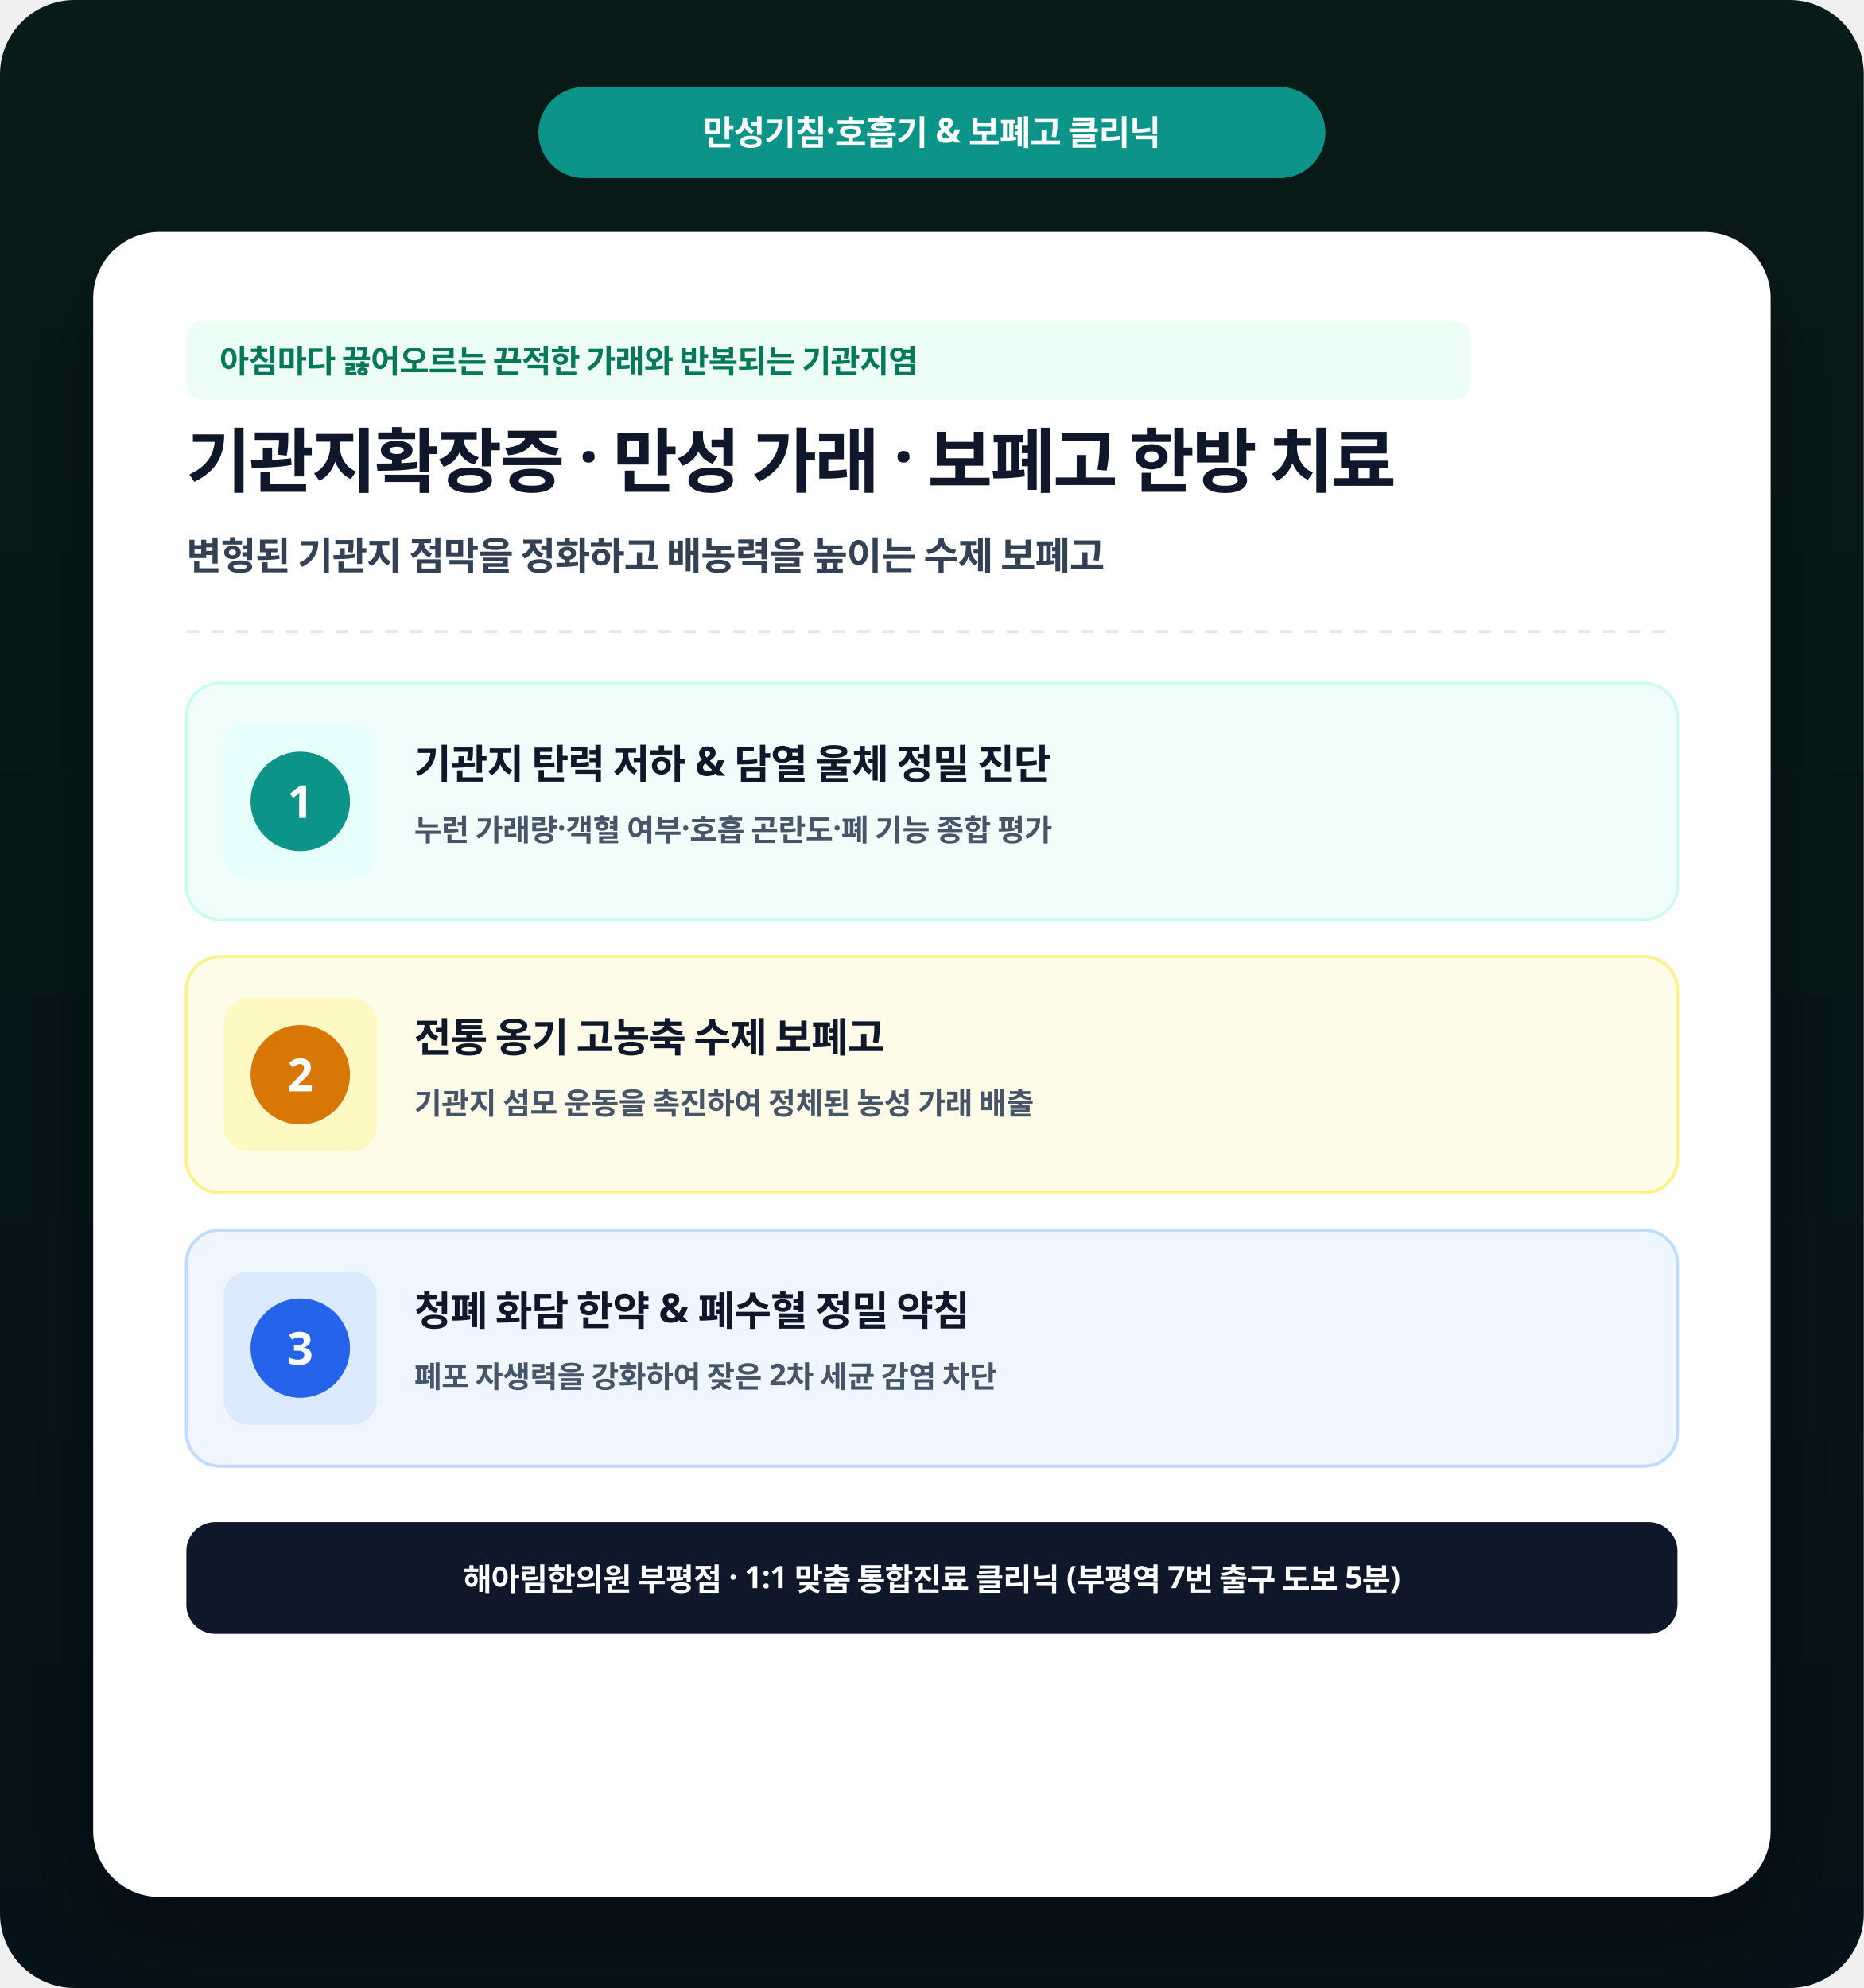
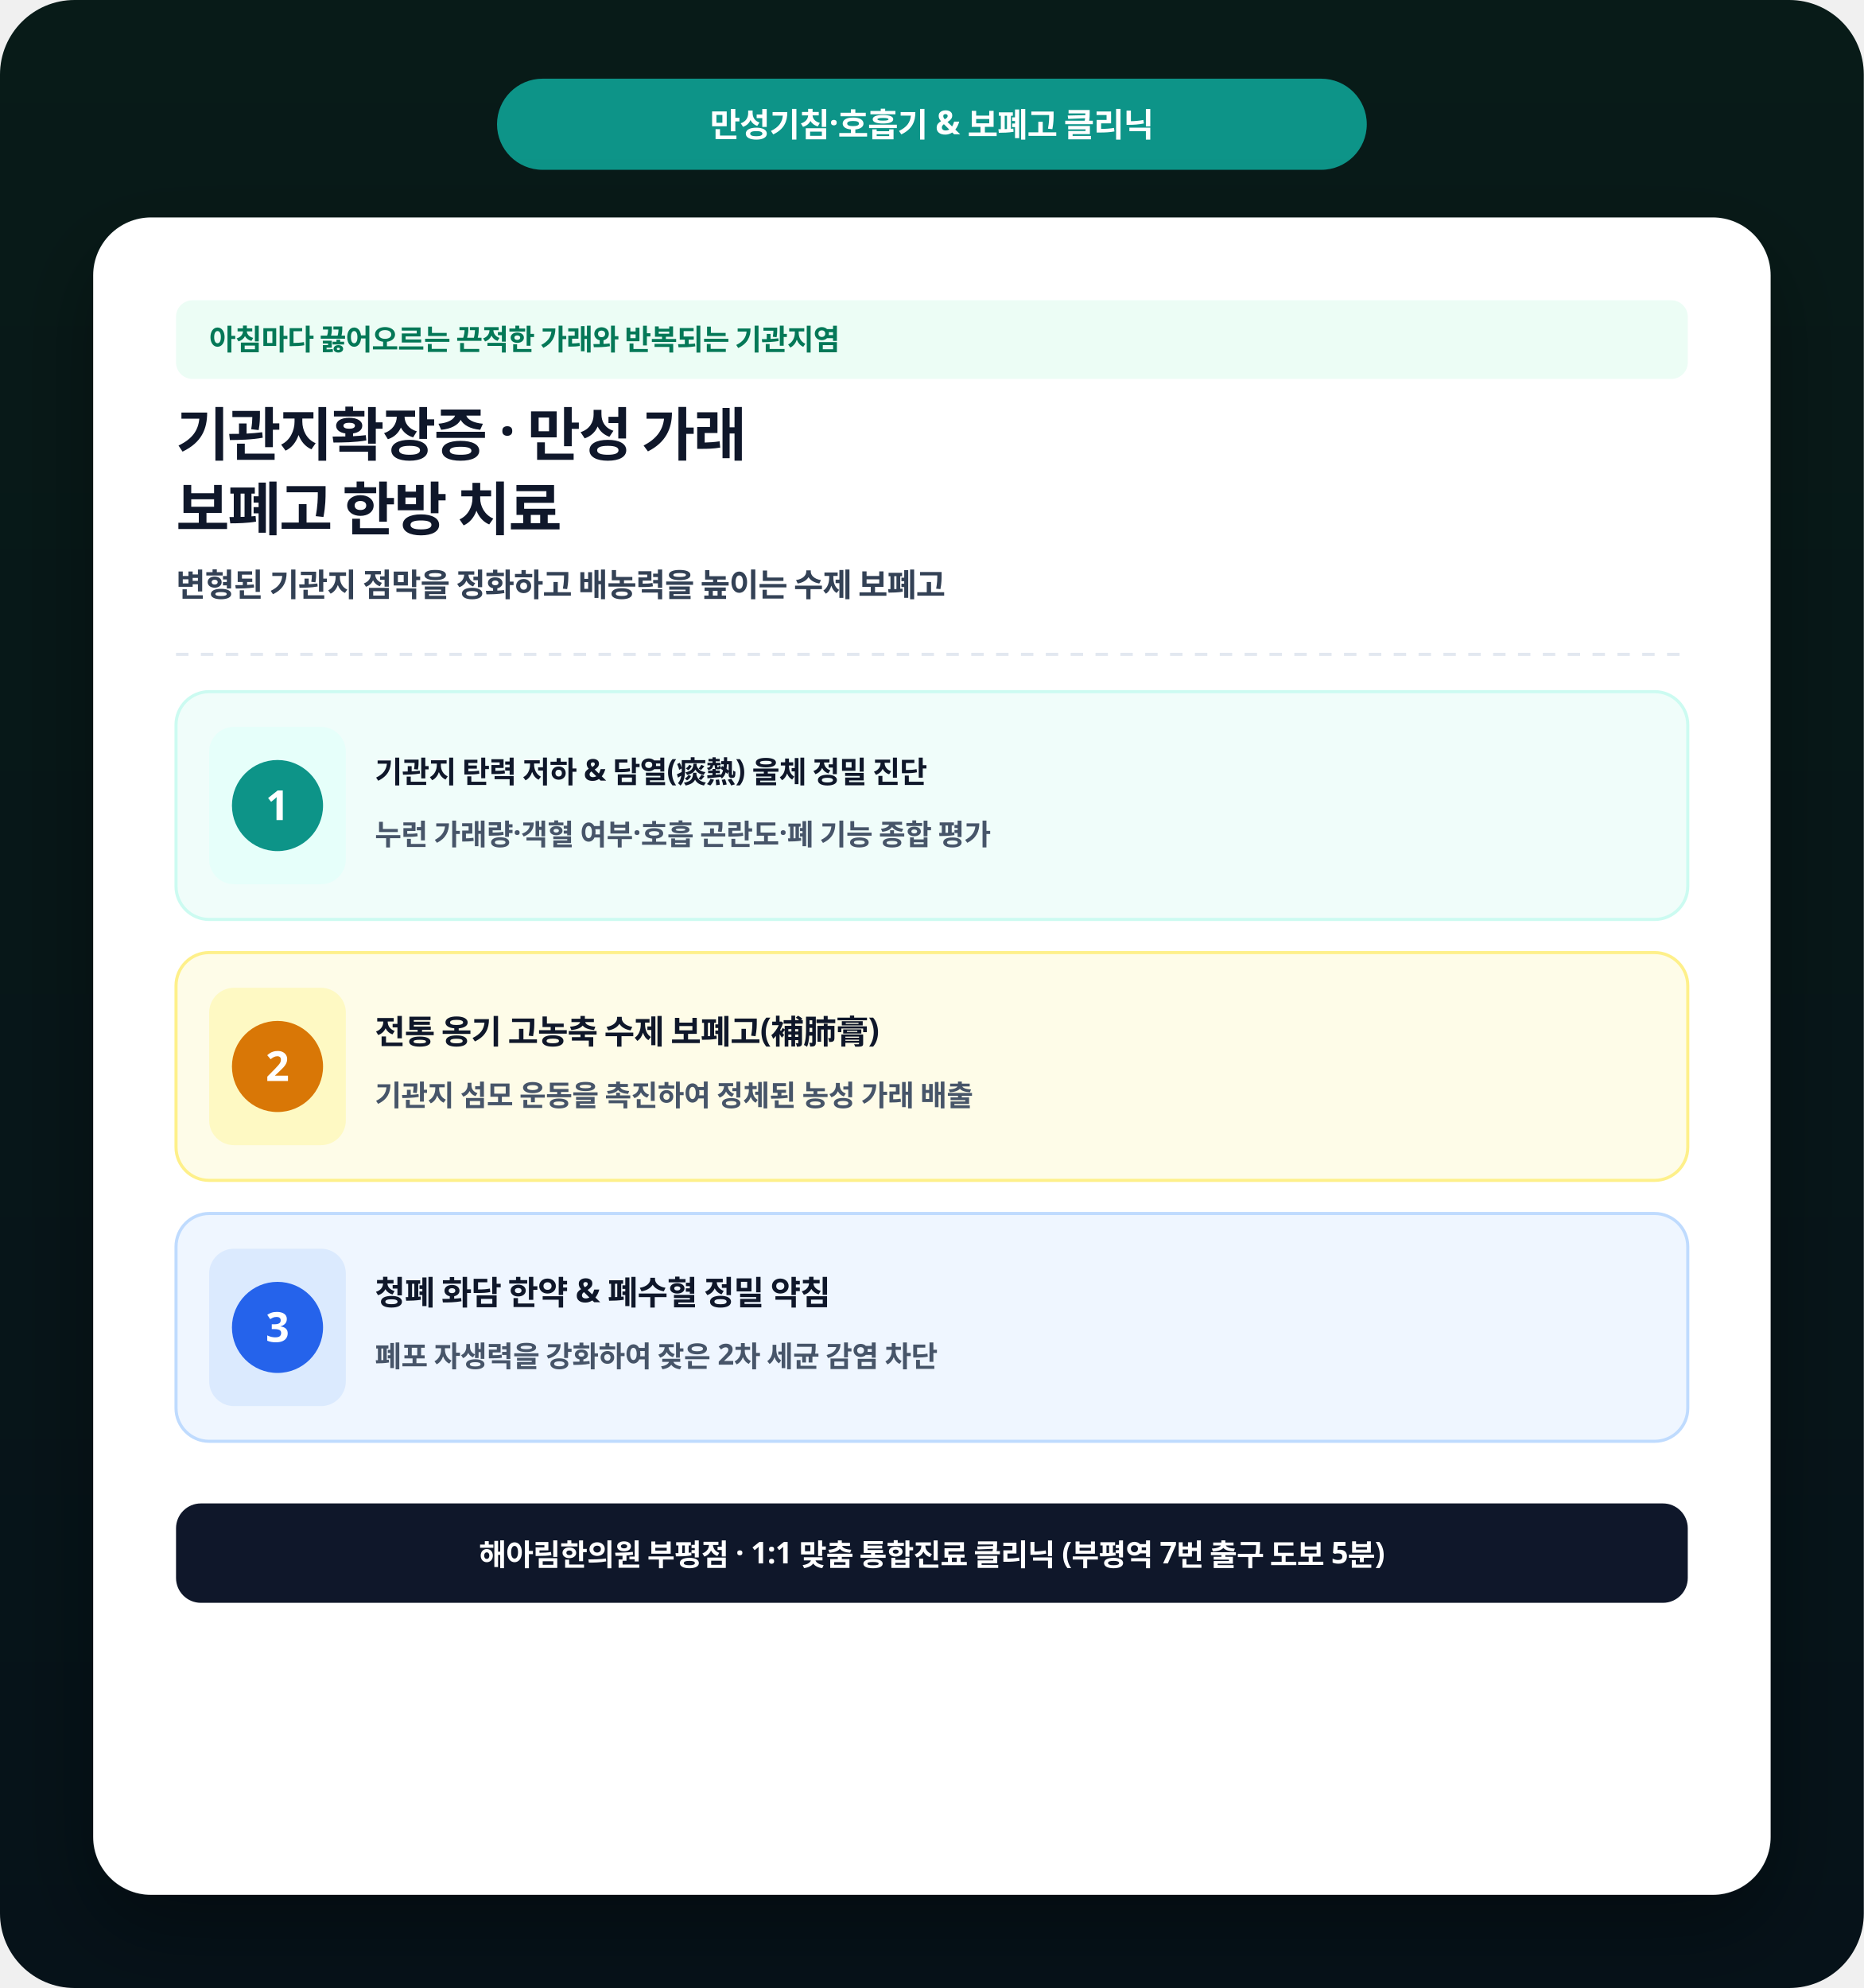
<svg xmlns="http://www.w3.org/2000/svg" width="900" height="960" viewBox="0 0 900 960">
  <defs>
    <linearGradient id="bgGrad" x1="0%" y1="0%" x2="0%" y2="100%">
      <stop offset="0%" stop-color="#081b18" />
      <stop offset="100%" stop-color="#061219" />
    </linearGradient>
    <filter id="cardShadow" x="-10%" y="-10%" width="120%" height="120%">
      <feDropShadow dx="0" dy="16" stdDeviation="20" flood-color="#000000" flood-opacity="0.35" />
    </filter>
  </defs>
  <rect x="0" y="0" width="900" height="960" rx="36" fill="url(#bgGrad)" />
-   <g transform="translate(450, 64)">
-     <rect x="-190" y="-22" width="380" height="44" rx="22" fill="#0d9488" />
-     <text x="0" y="6" font-size="16.5" font-weight="900" fill="#ffffff" text-anchor="middle" font-family="Pretendard, 'Malgun Gothic', sans-serif" letter-spacing="-0.02em">
+   <g transform="translate(450, 60)">
+     <rect x="-210" y="-22" width="420" height="44" rx="22" fill="#0d9488" />
+     <text x="0" y="6" font-size="16" font-weight="900" fill="#ffffff" text-anchor="middle" font-family="Pretendard, 'Malgun Gothic', sans-serif" letter-spacing="-0.02em">
      만성기침·호흡기 &amp; 보폐고 클리닉
    </text>
  </g>
  <g filter="url(#cardShadow)">
-     <rect x="45" y="112" width="810" height="804" rx="32" fill="#ffffff" />
+     <rect x="45" y="105" width="810" height="810" rx="28" fill="#ffffff" />
  </g>
-   <g transform="translate(90, 155)">
-     <rect x="0" y="0" width="620" height="38" rx="8" fill="#ecfdf5" />
-     <text x="16" y="25" font-size="15.5" font-weight="900" fill="#047857" font-family="Pretendard, 'Malgun Gothic', sans-serif" letter-spacing="-0.02em">
+   <g transform="translate(85, 145)">
+     <rect x="0" y="0" width="730" height="38" rx="8" fill="#ecfdf5" />
+     <text x="16" y="24" font-size="14" font-weight="900" fill="#047857" font-family="Pretendard, 'Malgun Gothic', sans-serif" letter-spacing="-0.02em">
      아침마다 끓어오르는 끈적한 가래와 반복되는 기관지염
    </text>
  </g>
-   <g transform="translate(90, 235)">
-     <text font-size="34" font-weight="900" fill="#0f172a" font-family="Pretendard, 'Malgun Gothic', sans-serif" letter-spacing="-0.03em">
-       기관지확장증 · 만성 가래 · 보폐고 한방 치료
-     </text>
+   <g>
+     <text x="85" y="220" font-size="28" font-weight="900" fill="#0f172a" font-family="Pretendard, 'Malgun Gothic', sans-serif" letter-spacing="-0.03em">기관지확장증 · 만성 가래</text>
+     <text x="85" y="256" font-size="28" font-weight="900" fill="#0f172a" font-family="Pretendard, 'Malgun Gothic', sans-serif" letter-spacing="-0.03em">보폐고 한방 치료</text>
  </g>
-   <g transform="translate(90, 275)">
-     <text font-size="18.5" font-weight="800" fill="#334155" font-family="Pretendard, 'Malgun Gothic', sans-serif" letter-spacing="-0.02em">
+   <g>
+     <text x="85" y="288" font-size="15.5" font-weight="800" fill="#334155" font-family="Pretendard, 'Malgun Gothic', sans-serif" letter-spacing="-0.02em">
      변형된 기관지 점막을 정화하고 배농력을 높이는 수제 보폐고
    </text>
  </g>
-   <line x1="90" y1="305" x2="810" y2="305" stroke="#e2e8f0" stroke-width="1.5" stroke-dasharray="6,6" />
-   <g transform="translate(90, 330)">
-     <rect x="0" y="0" width="720" height="114" rx="16" fill="#f0fdfa" stroke="#ccfbf1" stroke-width="1.5" />
-     <rect x="18" y="20" width="74" height="74" rx="12" fill="#e6fffa" />
-     <circle cx="55" cy="57" r="24" fill="#0d9488" />
-     <text x="55" y="65" font-size="22" font-weight="900" fill="#ffffff" text-anchor="middle" font-family="Pretendard, 'Malgun Gothic', sans-serif">1</text>
-     <text x="110" y="46" font-size="19.5" font-weight="900" fill="#0f172a" font-family="Pretendard, 'Malgun Gothic', sans-serif" letter-spacing="-0.02em">
-       기관지 탄력 저하 &amp; 담열 울체 정밀 진단
+   <line x1="85" y1="316" x2="815" y2="316" stroke="#e2e8f0" stroke-width="1.5" stroke-dasharray="6,6" />
+   <g transform="translate(85, 334)">
+     <rect x="0" y="0" width="730" height="110" rx="16" fill="#f0fdfa" stroke="#ccfbf1" stroke-width="1.5" />
+     <rect x="16" y="17" width="66" height="76" rx="12" fill="#e6fffa" />
+     <circle cx="49" cy="55" r="22" fill="#0d9488" />
+     <text x="49" y="62" font-size="20" font-weight="900" fill="#ffffff" text-anchor="middle" font-family="Pretendard, 'Malgun Gothic', sans-serif">1</text>
+     <text x="96" y="44" font-size="14.5" font-weight="900" fill="#0f172a" font-family="Pretendard, 'Malgun Gothic', sans-serif" letter-spacing="-0.02em">
+       기관지 탄력 저하 &amp; 담열(痰熱) 울체 정밀 진단
    </text>
-     <text x="110" y="76" font-size="14.5" font-weight="600" fill="#475569" font-family="Pretendard, 'Malgun Gothic', sans-serif" letter-spacing="-0.01em">
+     <text x="96" y="74" font-size="14" font-weight="600" fill="#475569" font-family="Pretendard, 'Malgun Gothic', sans-serif" letter-spacing="-0.01em">
      누런 가래량·객혈 여부·호흡 곤란도·폐 기능 종합 평가
    </text>
  </g>
-   <g transform="translate(90, 462)">
-     <rect x="0" y="0" width="720" height="114" rx="16" fill="#fefce8" stroke="#fef08a" stroke-width="1.5" />
-     <rect x="18" y="20" width="74" height="74" rx="12" fill="#fef9c3" />
-     <circle cx="55" cy="57" r="24" fill="#d97706" />
-     <text x="55" y="65" font-size="22" font-weight="900" fill="#ffffff" text-anchor="middle" font-family="Pretendard, 'Malgun Gothic', sans-serif">2</text>
-     <text x="110" y="46" font-size="19.5" font-weight="900" fill="#0f172a" font-family="Pretendard, 'Malgun Gothic', sans-serif" letter-spacing="-0.02em">
-       전통 옹기 고농축 수제 보폐고
+   <g transform="translate(85, 460)">
+     <rect x="0" y="0" width="730" height="110" rx="16" fill="#fefce8" stroke="#fef08a" stroke-width="1.5" />
+     <rect x="16" y="17" width="66" height="76" rx="12" fill="#fef9c3" />
+     <circle cx="49" cy="55" r="22" fill="#d97706" />
+     <text x="49" y="62" font-size="20" font-weight="900" fill="#ffffff" text-anchor="middle" font-family="Pretendard, 'Malgun Gothic', sans-serif">2</text>
+     <text x="96" y="44" font-size="16" font-weight="900" fill="#0f172a" font-family="Pretendard, 'Malgun Gothic', sans-serif" letter-spacing="-0.02em">
+       전통 옹기 고농축 수제 보폐고(補肺膏)
    </text>
-     <text x="110" y="76" font-size="14.5" font-weight="600" fill="#475569" font-family="Pretendard, 'Malgun Gothic', sans-serif" letter-spacing="-0.01em">
+     <text x="96" y="74" font-size="14" font-weight="600" fill="#475569" font-family="Pretendard, 'Malgun Gothic', sans-serif" letter-spacing="-0.01em">
      기관지 섬모 운동을 촉진하여 정체된 농성 가래 배출
    </text>
  </g>
-   <g transform="translate(90, 594)">
-     <rect x="0" y="0" width="720" height="114" rx="16" fill="#eff6ff" stroke="#bfdbfe" stroke-width="1.5" />
-     <rect x="18" y="20" width="74" height="74" rx="12" fill="#dbeafe" />
-     <circle cx="55" cy="57" r="24" fill="#2563eb" />
-     <text x="55" y="65" font-size="22" font-weight="900" fill="#ffffff" text-anchor="middle" font-family="Pretendard, 'Malgun Gothic', sans-serif">3</text>
-     <text x="110" y="46" font-size="19.5" font-weight="900" fill="#0f172a" font-family="Pretendard, 'Malgun Gothic', sans-serif" letter-spacing="-0.02em">
+   <g transform="translate(85, 586)">
+     <rect x="0" y="0" width="730" height="110" rx="16" fill="#eff6ff" stroke="#bfdbfe" stroke-width="1.5" />
+     <rect x="16" y="17" width="66" height="76" rx="12" fill="#dbeafe" />
+     <circle cx="49" cy="55" r="22" fill="#2563eb" />
+     <text x="49" y="62" font-size="20" font-weight="900" fill="#ffffff" text-anchor="middle" font-family="Pretendard, 'Malgun Gothic', sans-serif">3</text>
+     <text x="96" y="44" font-size="16" font-weight="900" fill="#0f172a" font-family="Pretendard, 'Malgun Gothic', sans-serif" letter-spacing="-0.02em">
      청폐 화담 한약 &amp; 폐수혈 정밀 약침
    </text>
-     <text x="110" y="76" font-size="14.5" font-weight="600" fill="#475569" font-family="Pretendard, 'Malgun Gothic', sans-serif" letter-spacing="-0.01em">
+     <text x="96" y="74" font-size="14" font-weight="600" fill="#475569" font-family="Pretendard, 'Malgun Gothic', sans-serif" letter-spacing="-0.01em">
      폐포 자생력을 강화하여 잦은 2차 세균 감염 차단
    </text>
  </g>
-   <g transform="translate(90, 735)">
-     <rect x="0" y="0" width="720" height="54" rx="14" fill="#0f172a" />
-     <text x="360" y="33" font-size="15" font-weight="800" fill="#ffffff" text-anchor="middle" font-family="Pretendard, 'Malgun Gothic', sans-serif" letter-spacing="-0.02em">
+   <g transform="translate(85, 726)">
+     <rect x="0" y="0" width="730" height="48" rx="12" fill="#0f172a" />
+     <text x="365" y="30" font-size="14.5" font-weight="800" fill="#ffffff" text-anchor="middle" font-family="Pretendard, 'Malgun Gothic', sans-serif" letter-spacing="-0.02em">
      해아림한의원 부평점 · 1:1 맞춤 통합진료 클리닉 (부평역 7번 출구 도보 5분)
    </text>
  </g>
</svg>
